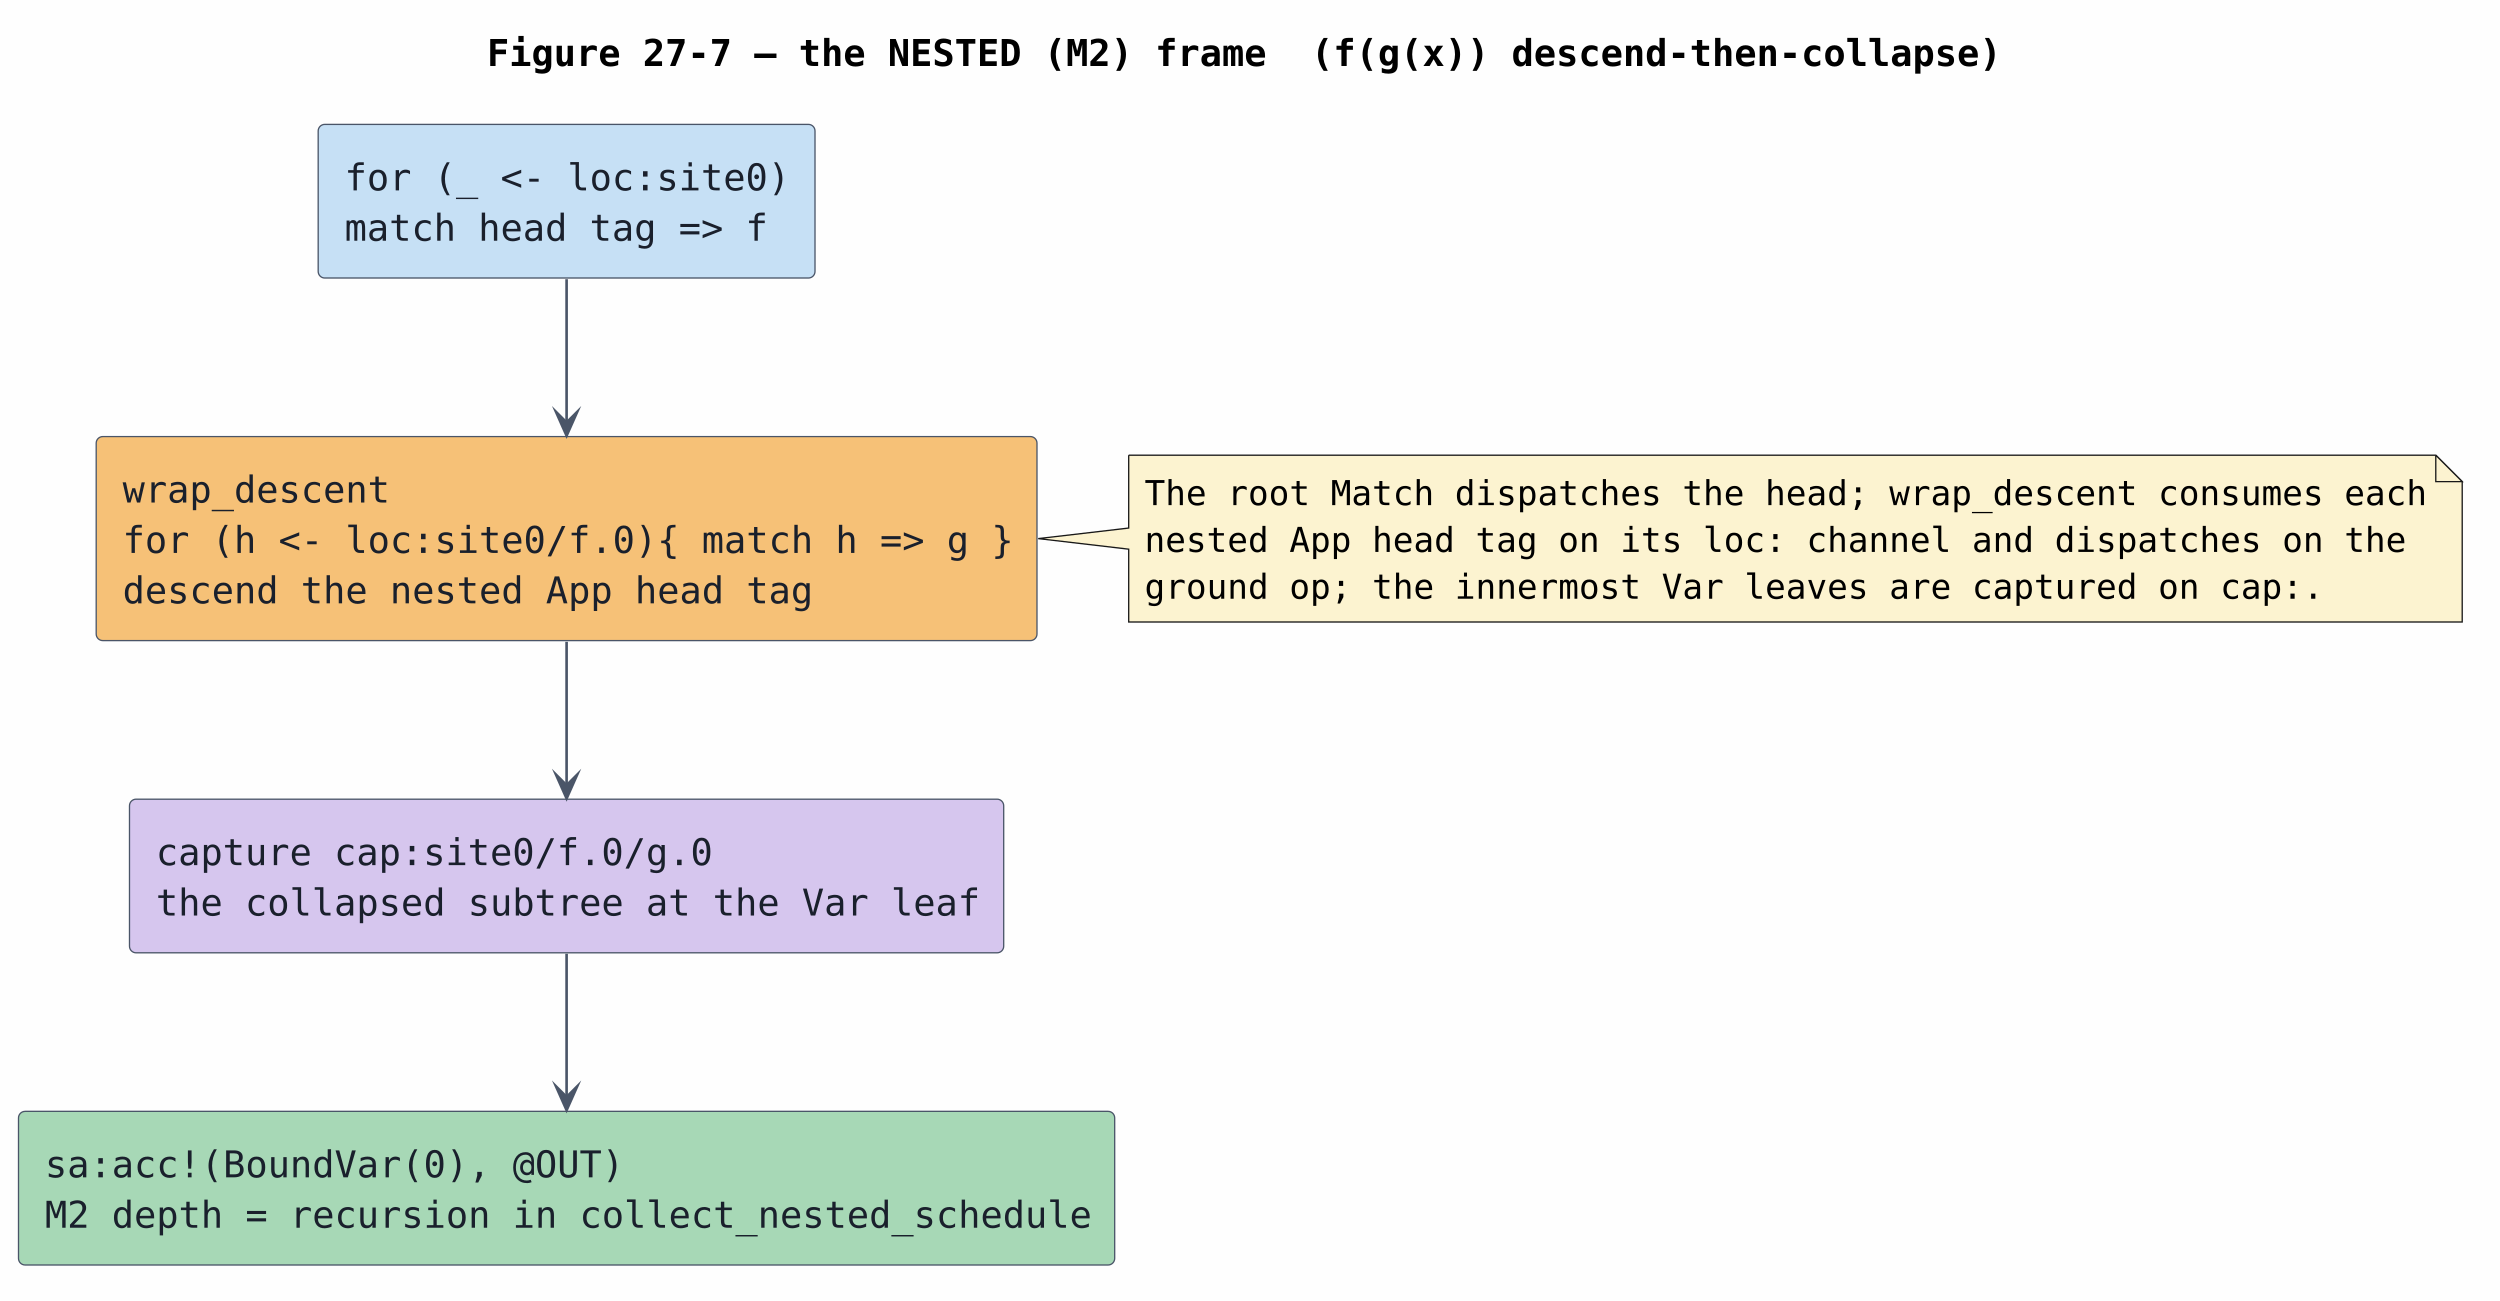
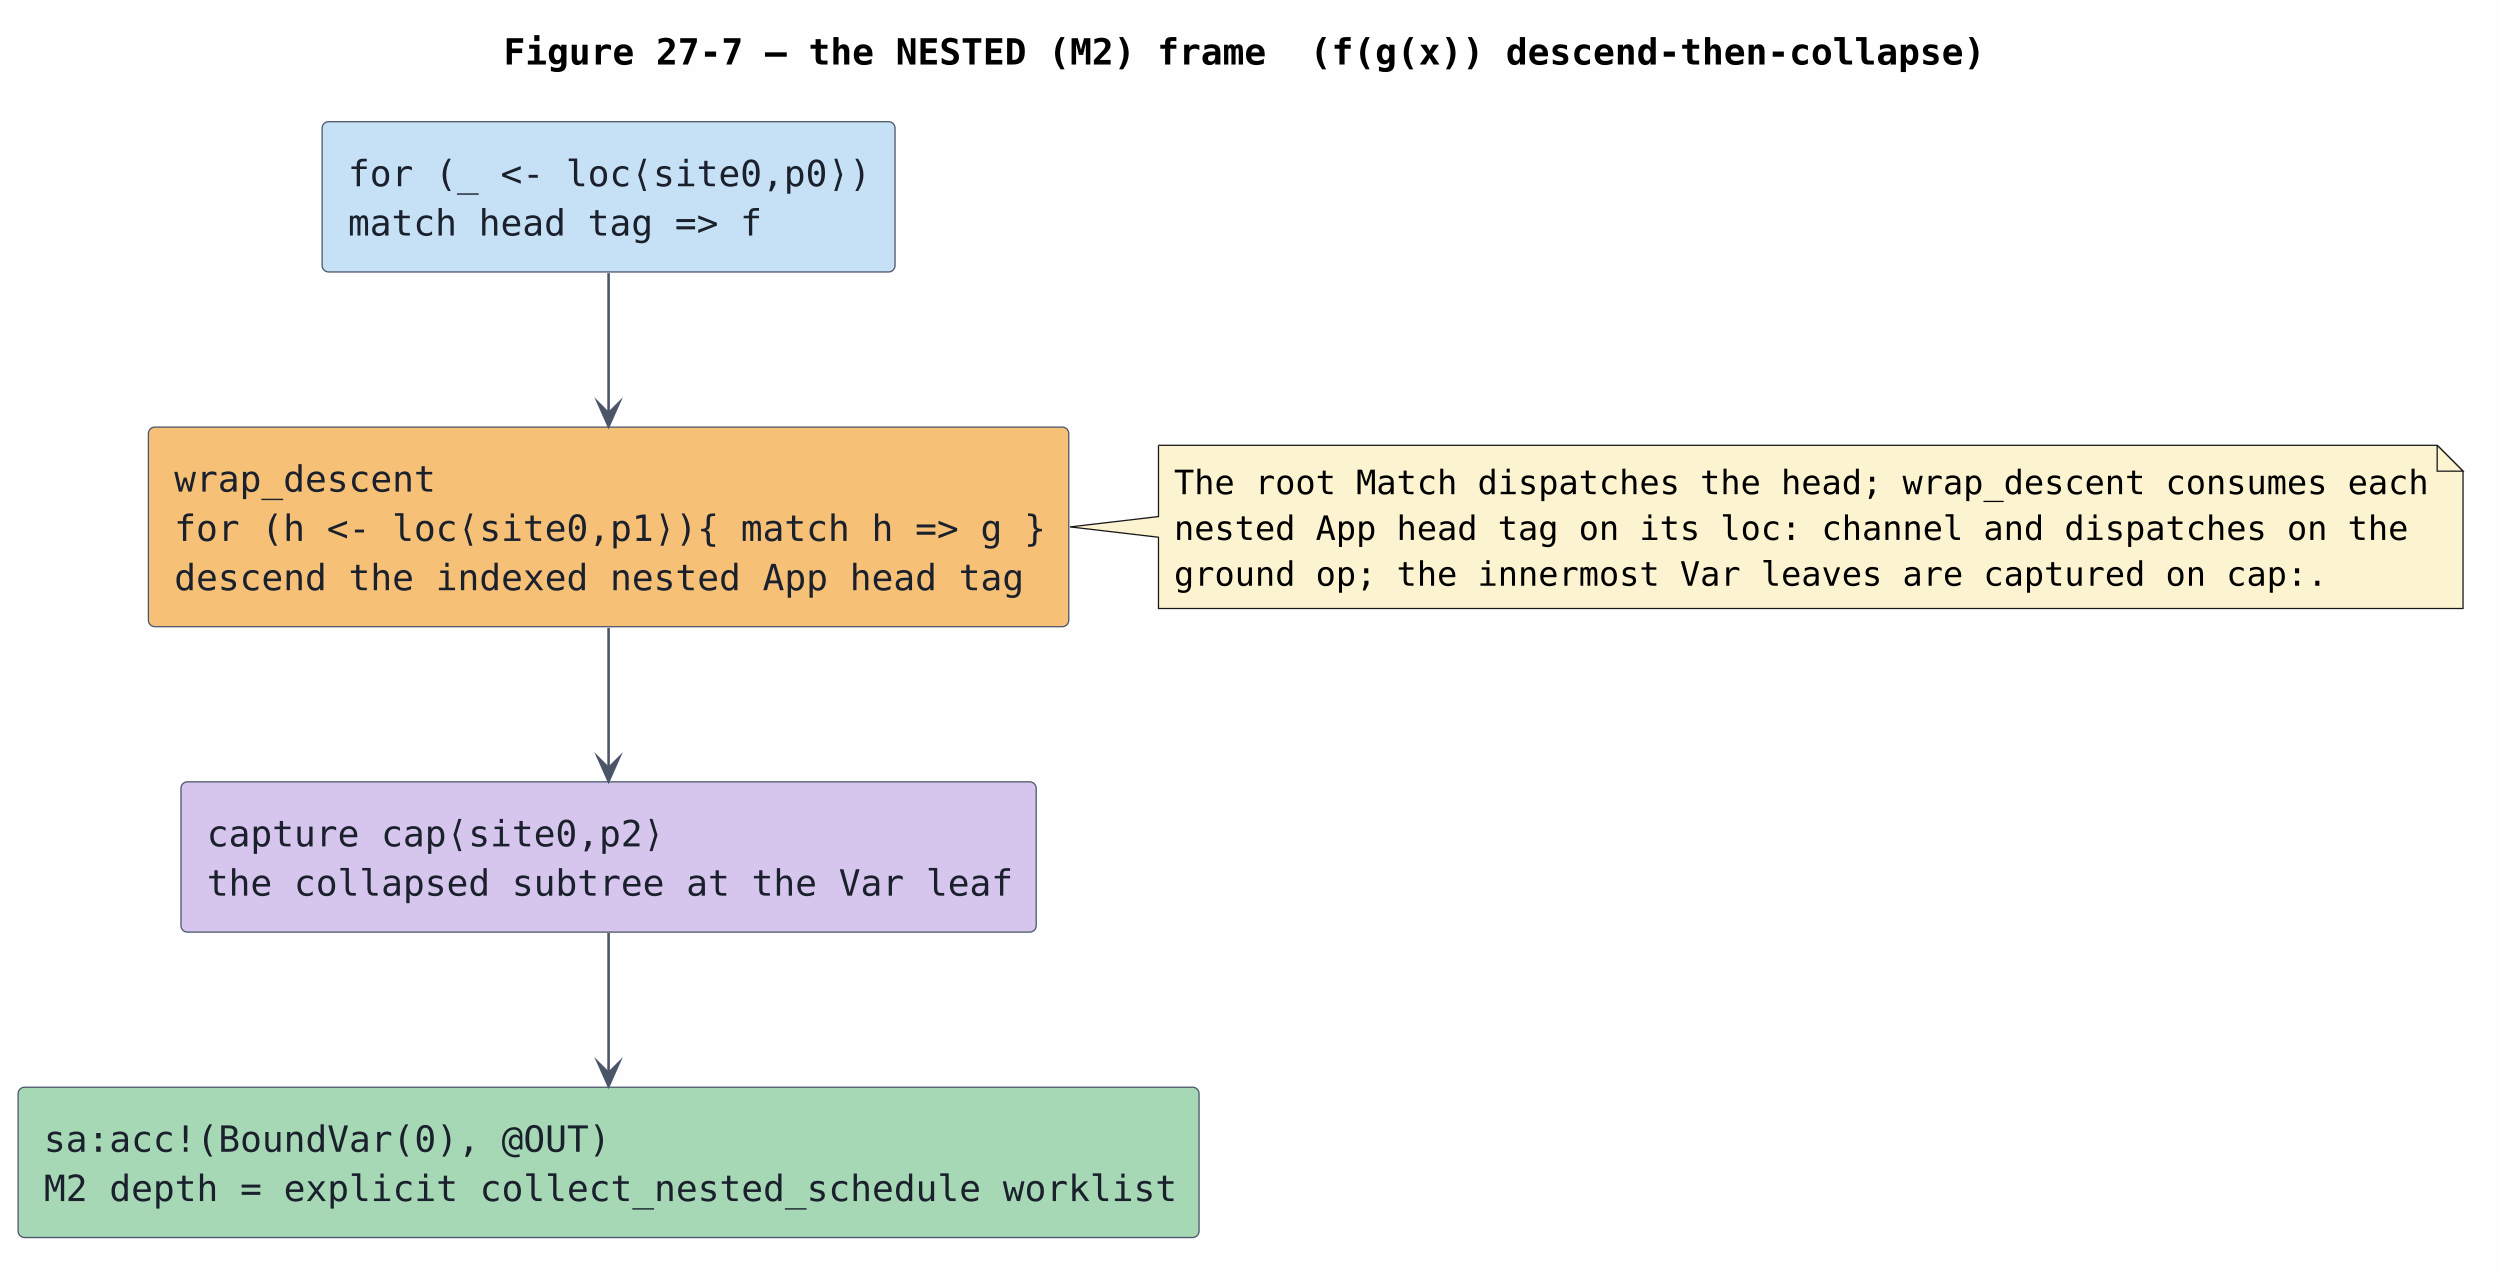
- <svg xmlns="http://www.w3.org/2000/svg" contentStyleType="text/css" data-diagram-type="DESCRIPTION" height="492px" preserveAspectRatio="none" style="width:946px;height:492px;background:#FEFEFE;" version="1.1" viewBox="0 0 946 492" width="946px" zoomAndPan="magnify">
+ <svg xmlns="http://www.w3.org/2000/svg" contentStyleType="text/css" data-diagram-type="DESCRIPTION" height="492px" preserveAspectRatio="none" style="width:967px;height:492px;background:#FEFEFE;" version="1.1" viewBox="0 0 967 492" width="967px" zoomAndPan="magnify">
  <defs />
  <g>
-     <rect fill="#FEFEFE" height="492" style="stroke:none;stroke-width:1;" width="946" x="0" y="0" />
+     <rect fill="#FEFEFE" height="492" style="stroke:none;stroke-width:1;" width="967" x="0" y="0" />
    <g class="title" data-source-line="12">
-       <text fill="#000000" font-family="monospace" font-size="14" font-weight="700" lengthAdjust="spacing" textLength="571.197" x="184.251" y="24.966">Figure 27-7 — the NESTED (M2) frame  (f(g(x)) descend-then-collapse)</text>
+       <text fill="#000000" font-family="monospace" font-size="14" font-weight="700" lengthAdjust="spacing" textLength="571.197" x="194.751" y="24.966">Figure 27-7 — the NESTED (M2) frame  (f(g(x)) descend-then-collapse)</text>
    </g>
    <g class="entity" data-qualified-name="ROOT" data-source-line="14" id="ent0001">
-       <rect fill="#C6E0F5" height="58.136" rx="2.5" ry="2.5" style="stroke:#4A5568;stroke-width:0.5;" width="187.999" x="120.4" y="47.068" />
-       <text fill="#1A202C" font-family="monospace" font-size="14" lengthAdjust="spacing" textLength="167.999" x="130.4" y="72.034">for (_ &lt;- loc:site0)</text>
-       <text fill="#1A202C" font-family="monospace" font-size="14" lengthAdjust="spacing" textLength="159.599" x="130.4" y="91.102">match head tag =&gt; f</text>
+       <rect fill="#C6E0F5" height="58.136" rx="2.5" ry="2.5" style="stroke:#4A5568;stroke-width:0.5;" width="221.599" x="124.6" y="47.068" />
+       <text fill="#1A202C" font-family="monospace" font-size="14" lengthAdjust="spacing" textLength="201.599" x="134.6" y="72.034">for (_ &lt;- loc⟨site0,p0⟩)</text>
+       <text fill="#1A202C" font-family="monospace" font-size="14" lengthAdjust="spacing" textLength="159.599" x="134.6" y="91.102">match head tag =&gt; f</text>
    </g>
    <g class="entity" data-qualified-name="DESC" data-source-line="15" id="ent0002">
-       <rect fill="#F6C177" height="77.204" rx="2.5" ry="2.5" style="stroke:#4A5568;stroke-width:0.5;" width="355.998" x="36.4" y="165.198" />
-       <text fill="#1A202C" font-family="monospace" font-size="14" lengthAdjust="spacing" textLength="100.8" x="46.4" y="190.164">wrap_descent</text>
-       <text fill="#1A202C" font-family="monospace" font-size="14" lengthAdjust="spacing" textLength="335.998" x="46.4" y="209.232">for (h &lt;- loc:site0/f.0){ match h =&gt; g }</text>
-       <text fill="#1A202C" font-family="monospace" font-size="14" lengthAdjust="spacing" textLength="260.399" x="46.4" y="228.3">descend the nested App head tag</text>
+       <rect fill="#F6C177" height="77.204" rx="2.5" ry="2.5" style="stroke:#4A5568;stroke-width:0.5;" width="355.998" x="57.4" y="165.198" />
+       <text fill="#1A202C" font-family="monospace" font-size="14" lengthAdjust="spacing" textLength="100.8" x="67.4" y="190.164">wrap_descent</text>
+       <text fill="#1A202C" font-family="monospace" font-size="14" lengthAdjust="spacing" textLength="335.998" x="67.4" y="209.232">for (h &lt;- loc⟨site0,p1⟩){ match h =&gt; g }</text>
+       <text fill="#1A202C" font-family="monospace" font-size="14" lengthAdjust="spacing" textLength="327.599" x="67.4" y="228.3">descend the indexed nested App head tag</text>
    </g>
    <g class="entity" data-qualified-name="CAP" data-source-line="16" id="ent0003">
-       <rect fill="#D6C6EE" height="58.136" rx="2.5" ry="2.5" style="stroke:#4A5568;stroke-width:0.5;" width="330.799" x="49" y="302.408" />
-       <text fill="#1A202C" font-family="monospace" font-size="14" lengthAdjust="spacing" textLength="209.999" x="59" y="327.374">capture cap:site0/f.0/g.0</text>
-       <text fill="#1A202C" font-family="monospace" font-size="14" lengthAdjust="spacing" textLength="310.799" x="59" y="346.442">the collapsed subtree at the Var leaf</text>
+       <rect fill="#D6C6EE" height="58.136" rx="2.5" ry="2.5" style="stroke:#4A5568;stroke-width:0.5;" width="330.799" x="70" y="302.408" />
+       <text fill="#1A202C" font-family="monospace" font-size="14" lengthAdjust="spacing" textLength="176.399" x="80" y="327.374">capture cap⟨site0,p2⟩</text>
+       <text fill="#1A202C" font-family="monospace" font-size="14" lengthAdjust="spacing" textLength="310.799" x="80" y="346.442">the collapsed subtree at the Var leaf</text>
    </g>
    <g class="entity" data-qualified-name="ACC" data-source-line="17" id="ent0004">
-       <rect fill="#A7D8B6" height="58.136" rx="2.5" ry="2.5" style="stroke:#4A5568;stroke-width:0.5;" width="414.798" x="7" y="420.538" />
+       <rect fill="#A7D8B6" height="58.136" rx="2.5" ry="2.5" style="stroke:#4A5568;stroke-width:0.5;" width="456.798" x="7" y="420.538" />
      <text fill="#1A202C" font-family="monospace" font-size="14" lengthAdjust="spacing" textLength="218.399" x="17" y="445.504">sa:acc!(BoundVar(0), @OUT)</text>
-       <text fill="#1A202C" font-family="monospace" font-size="14" lengthAdjust="spacing" textLength="394.798" x="17" y="464.572">M2 depth = recursion in collect_nested_schedule</text>
+       <text fill="#1A202C" font-family="monospace" font-size="14" lengthAdjust="spacing" textLength="436.798" x="17" y="464.572">M2 depth = explicit collect_nested_schedule worklist</text>
    </g>
    <g class="entity" data-qualified-name="GMN8" data-source-line="24" id="ent0009">
-       <path d="M427.1,172.248 L427.1,199.808 L392.86,203.808 L427.1,207.808 L427.1,235.366 A0,0 0 0 0 427.1,235.366 L931.7,235.366 A0,0 0 0 0 931.7,235.366 L931.7,182.248 L921.7,172.248 L427.1,172.248 A0,0 0 0 0 427.1,172.248" fill="#FCF3D0" style="stroke:#181818;stroke-width:0.5;" />
-       <path d="M921.7,172.248 L921.7,182.248 L931.7,182.248 L921.7,172.248" fill="#FCF3D0" style="stroke:#181818;stroke-width:0.5;" />
-       <text fill="#000000" font-family="monospace" font-size="13" lengthAdjust="spacing" textLength="483.6" x="433.1" y="191.145">The root Match dispatches the head; wrap_descent consumes each</text>
-       <text fill="#000000" font-family="monospace" font-size="13" lengthAdjust="spacing" textLength="475.8" x="433.1" y="208.851">nested App head tag on its loc: channel and dispatches on the</text>
-       <text fill="#000000" font-family="monospace" font-size="13" lengthAdjust="spacing" textLength="444.6" x="433.1" y="226.557">ground op; the innermost Var leaves are captured on cap:.</text>
+       <path d="M448.1,172.248 L448.1,199.808 L413.86,203.808 L448.1,207.808 L448.1,235.366 A0,0 0 0 0 448.1,235.366 L952.7,235.366 A0,0 0 0 0 952.7,235.366 L952.7,182.248 L942.7,172.248 L448.1,172.248 A0,0 0 0 0 448.1,172.248" fill="#FCF3D0" style="stroke:#181818;stroke-width:0.5;" />
+       <path d="M942.7,172.248 L942.7,182.248 L952.7,182.248 L942.7,172.248" fill="#FCF3D0" style="stroke:#181818;stroke-width:0.5;" />
+       <text fill="#000000" font-family="monospace" font-size="13" lengthAdjust="spacing" textLength="483.6" x="454.1" y="191.145">The root Match dispatches the head; wrap_descent consumes each</text>
+       <text fill="#000000" font-family="monospace" font-size="13" lengthAdjust="spacing" textLength="475.8" x="454.1" y="208.851">nested App head tag on its loc: channel and dispatches on the</text>
+       <text fill="#000000" font-family="monospace" font-size="13" lengthAdjust="spacing" textLength="444.6" x="454.1" y="226.557">ground op; the innermost Var leaves are captured on cap:.</text>
    </g>
    <g class="link" data-entity-1="ent0001" data-entity-2="ent0002" data-link-type="dependency" data-source-line="19" id="lnk5">
-       <path d="M214.4,105.648 C214.4,123.178 214.4,140.838 214.4,159.868" fill="none" id="ROOT-to-DESC" style="stroke:#4A5568;stroke-width:1;" />
-       <polygon fill="#4A5568" points="214.4,164.868,218.4,155.868,214.4,159.868,210.4,155.868,214.4,164.868" style="stroke:#4A5568;stroke-width:1;stroke-linejoin:miter;stroke-miterlimit:10;" />
+       <path d="M235.4,105.648 C235.4,123.178 235.4,140.838 235.4,159.868" fill="none" id="ROOT-to-DESC" style="stroke:#4A5568;stroke-width:1;" />
+       <polygon fill="#4A5568" points="235.4,164.868,239.4,155.868,235.4,159.868,231.4,155.868,235.4,164.868" style="stroke:#4A5568;stroke-width:1;stroke-linejoin:miter;stroke-miterlimit:10;" />
    </g>
    <g class="link" data-entity-1="ent0002" data-entity-2="ent0003" data-link-type="dependency" data-source-line="20" id="lnk6">
-       <path d="M214.4,242.848 C214.4,261.918 214.4,279.618 214.4,297.138" fill="none" id="DESC-to-CAP" style="stroke:#4A5568;stroke-width:1;" />
-       <polygon fill="#4A5568" points="214.4,302.138,218.4,293.138,214.4,297.138,210.4,293.138,214.4,302.138" style="stroke:#4A5568;stroke-width:1;stroke-linejoin:miter;stroke-miterlimit:10;" />
+       <path d="M235.4,242.848 C235.4,261.918 235.4,279.618 235.4,297.138" fill="none" id="DESC-to-CAP" style="stroke:#4A5568;stroke-width:1;" />
+       <polygon fill="#4A5568" points="235.4,302.138,239.4,293.138,235.4,297.138,231.4,293.138,235.4,302.138" style="stroke:#4A5568;stroke-width:1;stroke-linejoin:miter;stroke-miterlimit:10;" />
    </g>
    <g class="link" data-entity-1="ent0003" data-entity-2="ent0004" data-link-type="dependency" data-source-line="21" id="lnk7">
-       <path d="M214.4,360.888 C214.4,378.878 214.4,397.078 214.4,415.088" fill="none" id="CAP-to-ACC" style="stroke:#4A5568;stroke-width:1;" />
-       <polygon fill="#4A5568" points="214.4,420.088,218.4,411.088,214.4,415.088,210.4,411.088,214.4,420.088" style="stroke:#4A5568;stroke-width:1;stroke-linejoin:miter;stroke-miterlimit:10;" />
+       <path d="M235.4,360.888 C235.4,378.878 235.4,397.078 235.4,415.088" fill="none" id="CAP-to-ACC" style="stroke:#4A5568;stroke-width:1;" />
+       <polygon fill="#4A5568" points="235.4,420.088,239.4,411.088,235.4,415.088,231.4,411.088,235.4,420.088" style="stroke:#4A5568;stroke-width:1;stroke-linejoin:miter;stroke-miterlimit:10;" />
    </g>
  </g>
</svg>
